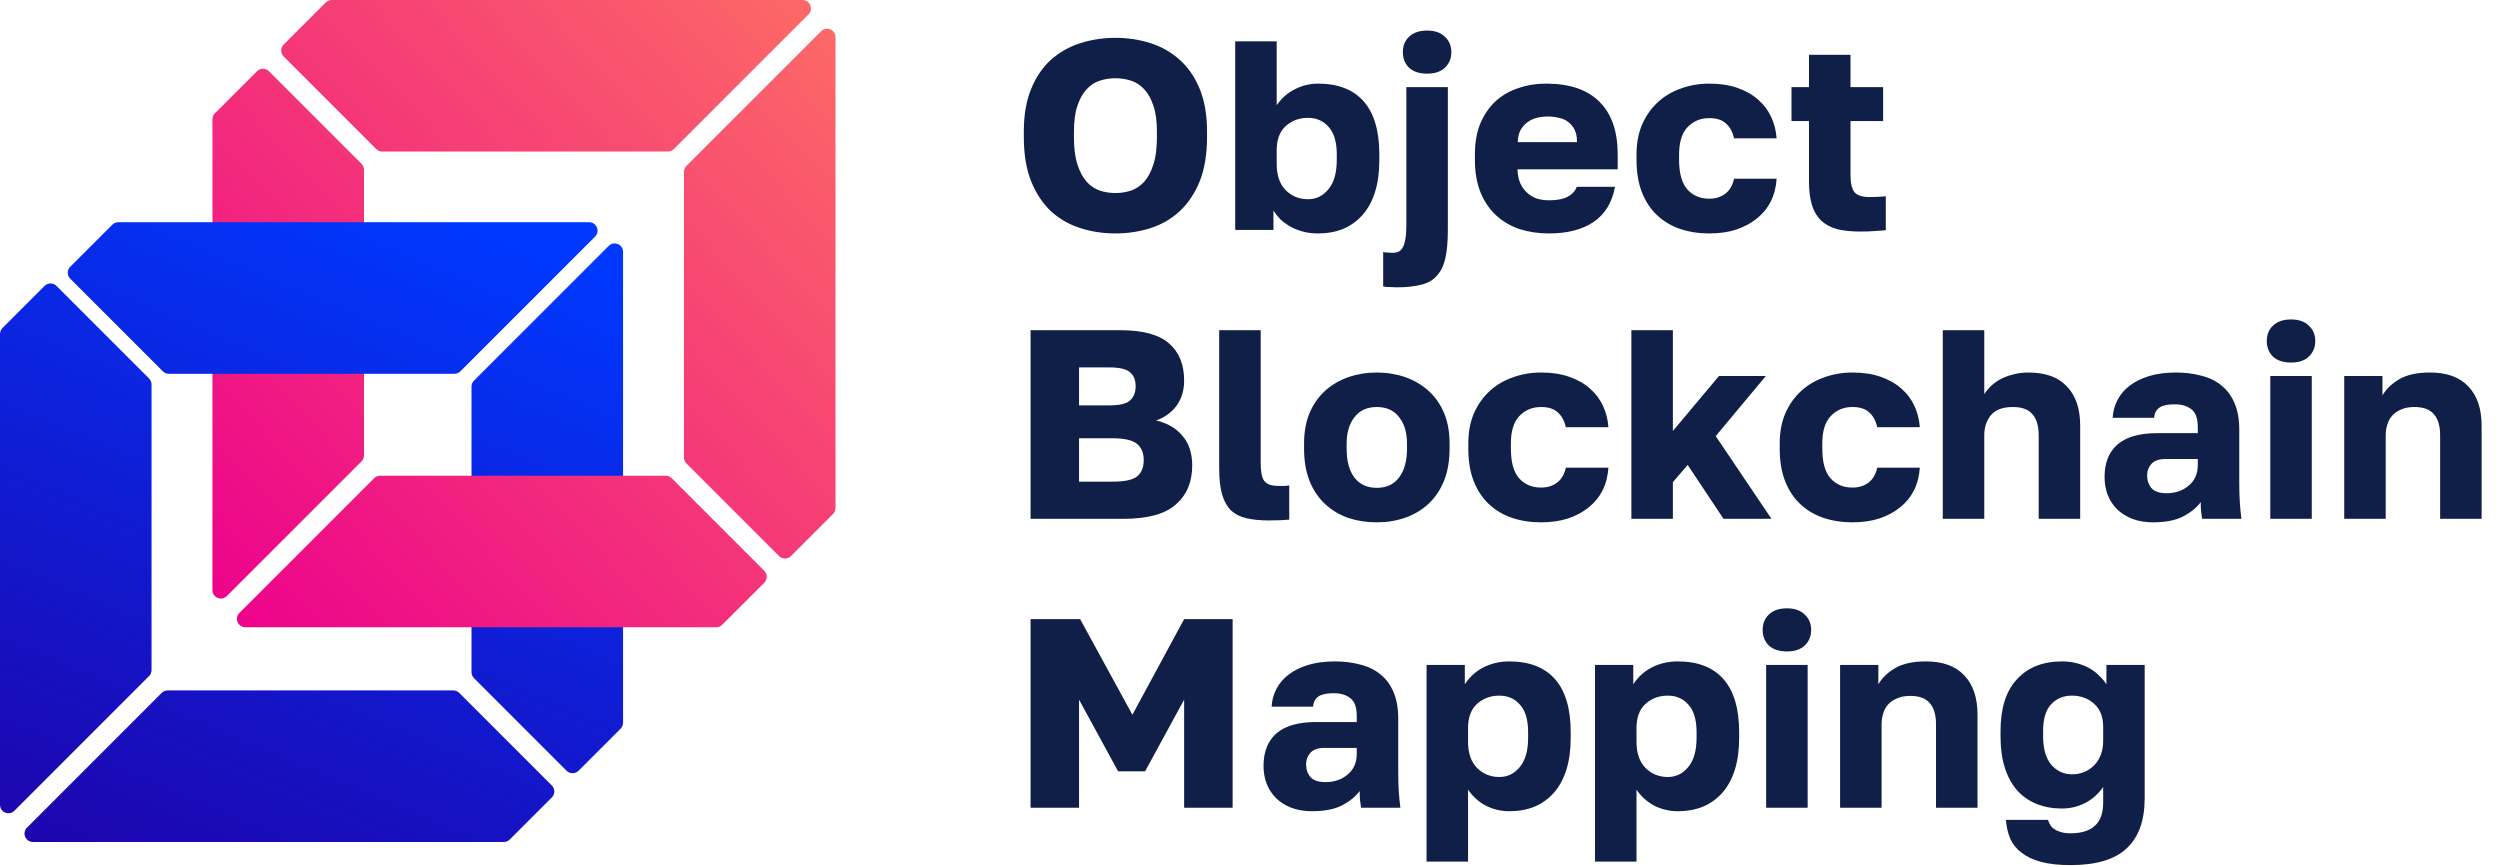
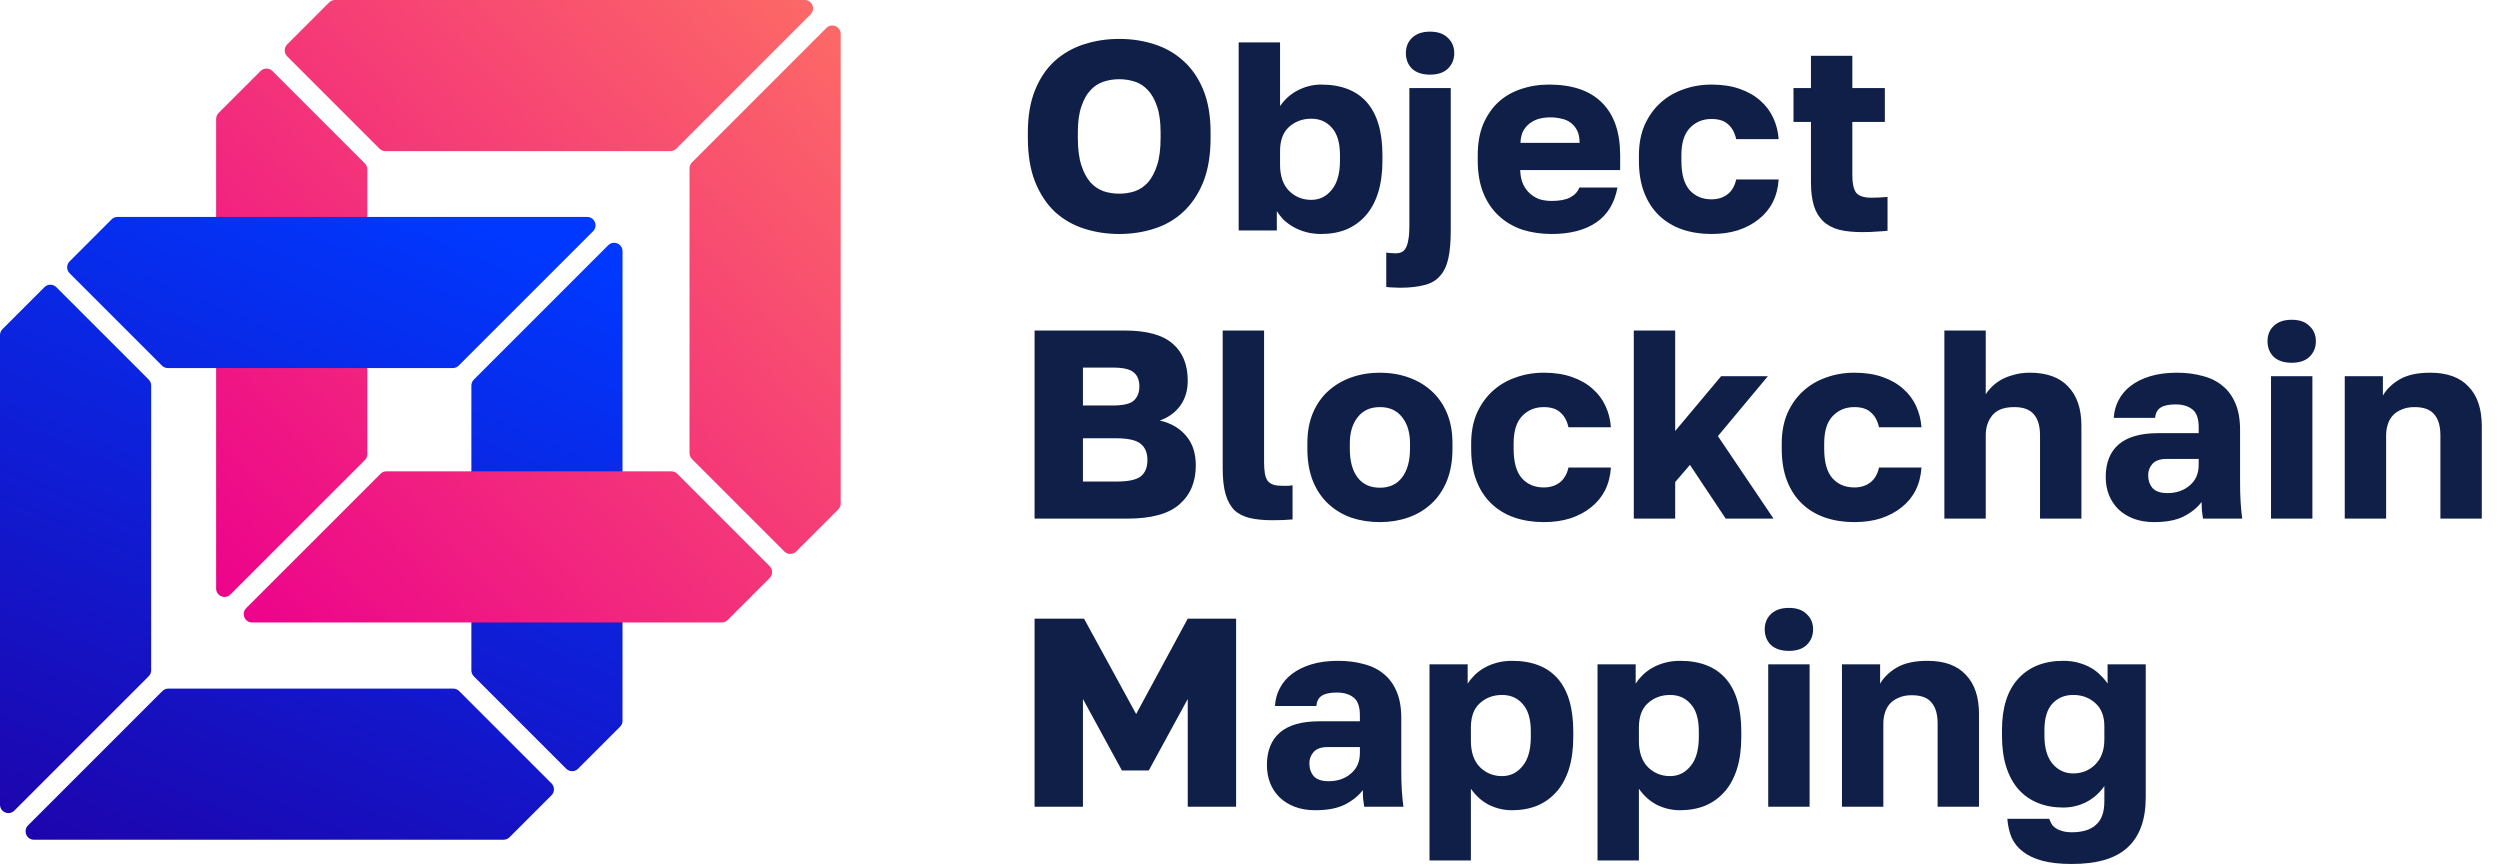
- <svg xmlns="http://www.w3.org/2000/svg" width="1125" height="390" viewBox="0 0 1125 390" fill="none">
-   <path d="M501.943 105.048C496.366 105.048 491.071 104.24 486.06 102.623C481.048 101.007 476.643 98.461 472.844 94.985C469.126 91.429 466.176 86.942 463.993 81.527C461.811 76.031 460.72 69.403 460.72 61.643V59.218C460.72 51.782 461.811 45.396 463.993 40.061C466.176 34.727 469.126 30.362 472.844 26.967C476.643 23.572 481.048 21.066 486.06 19.45C491.071 17.833 496.366 17.025 501.943 17.025C507.52 17.025 512.814 17.833 517.826 19.45C522.837 21.066 527.202 23.572 530.92 26.967C534.719 30.362 537.71 34.727 539.892 40.061C542.075 45.396 543.166 51.782 543.166 59.218V61.643C543.166 69.403 542.075 76.031 539.892 81.527C537.71 86.942 534.719 91.429 530.92 94.985C527.202 98.461 522.837 101.007 517.826 102.623C512.814 104.24 507.52 105.048 501.943 105.048ZM501.943 86.862C504.368 86.862 506.712 86.498 508.975 85.77C511.238 84.962 513.219 83.629 514.916 81.769C516.613 79.829 517.987 77.243 519.038 74.01C520.089 70.777 520.614 66.654 520.614 61.643V59.218C520.614 54.53 520.089 50.65 519.038 47.578C517.987 44.426 516.613 41.961 514.916 40.183C513.219 38.324 511.238 37.03 508.975 36.303C506.712 35.575 504.368 35.212 501.943 35.212C499.518 35.212 497.174 35.575 494.911 36.303C492.647 37.03 490.667 38.324 488.97 40.183C487.272 41.961 485.898 44.426 484.847 47.578C483.797 50.65 483.271 54.53 483.271 59.218V61.643C483.271 66.654 483.797 70.777 484.847 74.01C485.898 77.243 487.272 79.829 488.97 81.769C490.667 83.629 492.647 84.962 494.911 85.77C497.174 86.498 499.518 86.862 501.943 86.862ZM593.062 105.048C590.637 105.048 588.374 104.765 586.272 104.2C584.17 103.634 582.271 102.866 580.574 101.896C578.876 100.926 577.381 99.835 576.088 98.622C574.875 97.329 573.865 96.036 573.056 94.743V103.472H555.84V18.601H574.511V47.336C576.694 44.184 579.402 41.799 582.635 40.183C585.949 38.485 589.424 37.636 593.062 37.636C602.115 37.636 608.985 40.304 613.673 45.639C618.361 50.973 620.705 58.935 620.705 69.524V71.949C620.705 77.445 620.059 82.254 618.766 86.377C617.472 90.499 615.613 93.934 613.188 96.683C610.763 99.431 607.854 101.532 604.459 102.987C601.064 104.361 597.265 105.048 593.062 105.048ZM588.576 89.65C592.294 89.65 595.365 88.155 597.79 85.164C600.296 82.174 601.549 77.768 601.549 71.949V69.524C601.549 63.947 600.336 59.824 597.912 57.157C595.567 54.409 592.456 53.035 588.576 53.035C584.615 53.035 581.261 54.287 578.512 56.793C575.845 59.218 574.511 62.855 574.511 67.705V73.767C574.511 78.86 575.845 82.78 578.512 85.528C581.261 88.276 584.615 89.65 588.576 89.65ZM628.494 129.297C627.604 129.297 626.594 129.257 625.462 129.176C624.331 129.176 623.32 129.095 622.431 128.933V113.414C623.078 113.576 623.805 113.657 624.614 113.657C625.341 113.738 626.028 113.778 626.675 113.778C627.645 113.778 628.494 113.616 629.221 113.293C630.029 112.97 630.676 112.363 631.161 111.474C631.727 110.585 632.131 109.332 632.373 107.716C632.697 106.18 632.858 104.159 632.858 101.654V39.213H651.53V103.472C651.53 108.564 651.166 112.768 650.439 116.082C649.711 119.396 648.458 122.023 646.68 123.962C644.983 125.983 642.639 127.357 639.648 128.085C636.657 128.893 632.939 129.297 628.494 129.297ZM642.194 33.15C638.718 33.15 636.011 32.261 634.071 30.483C632.212 28.624 631.282 26.28 631.282 23.451C631.282 20.622 632.212 18.318 634.071 16.54C636.011 14.681 638.718 13.751 642.194 13.751C645.67 13.751 648.337 14.681 650.196 16.54C652.136 18.318 653.106 20.622 653.106 23.451C653.106 26.28 652.136 28.624 650.196 30.483C648.337 32.261 645.67 33.15 642.194 33.15ZM697.047 105.048C692.359 105.048 687.953 104.402 683.831 103.108C679.79 101.734 676.274 99.673 673.283 96.925C670.292 94.177 667.948 90.742 666.251 86.619C664.553 82.416 663.705 77.526 663.705 71.949V69.524C663.705 64.189 664.513 59.541 666.129 55.581C667.827 51.62 670.09 48.306 672.919 45.639C675.829 42.971 679.224 40.991 683.104 39.698C687.064 38.324 691.308 37.636 695.834 37.636C706.423 37.636 714.425 40.385 719.841 45.881C725.256 51.297 727.964 59.178 727.964 69.524V76.192H682.861C682.942 78.698 683.387 80.84 684.195 82.618C685.003 84.316 686.054 85.73 687.347 86.862C688.641 87.993 690.095 88.842 691.712 89.408C693.409 89.893 695.188 90.135 697.047 90.135C700.603 90.135 703.392 89.61 705.413 88.559C707.514 87.427 708.888 85.932 709.535 84.073H726.752C725.458 91.105 722.266 96.359 717.173 99.835C712.081 103.311 705.372 105.048 697.047 105.048ZM696.441 52.428C694.743 52.428 693.086 52.63 691.47 53.035C689.934 53.439 688.519 54.126 687.226 55.096C686.014 55.985 685.003 57.157 684.195 58.612C683.467 60.067 683.063 61.845 682.982 63.947H709.656C709.656 61.683 709.292 59.824 708.565 58.369C707.838 56.914 706.868 55.742 705.655 54.853C704.524 53.964 703.149 53.358 701.533 53.035C699.916 52.63 698.219 52.428 696.441 52.428ZM769.168 105.048C764.399 105.048 759.994 104.361 755.953 102.987C751.992 101.613 748.557 99.552 745.647 96.804C742.737 94.055 740.474 90.62 738.857 86.498C737.241 82.376 736.432 77.526 736.432 71.949V69.524C736.432 64.431 737.281 59.905 738.978 55.944C740.757 51.984 743.101 48.67 746.011 46.002C749.001 43.254 752.477 41.193 756.438 39.819C760.398 38.364 764.642 37.636 769.168 37.636C774.018 37.636 778.262 38.283 781.899 39.576C785.617 40.87 788.729 42.648 791.235 44.911C793.74 47.093 795.68 49.68 797.054 52.671C798.429 55.661 799.237 58.854 799.479 62.249H780.323C779.676 59.339 778.464 57.116 776.685 55.581C774.988 53.964 772.482 53.156 769.168 53.156C765.208 53.156 761.934 54.53 759.347 57.278C756.842 59.945 755.589 64.027 755.589 69.524V71.949C755.589 77.93 756.801 82.335 759.226 85.164C761.732 87.993 765.046 89.408 769.168 89.408C771.997 89.408 774.382 88.68 776.322 87.225C778.342 85.69 779.676 83.426 780.323 80.436H799.479C799.237 84.235 798.348 87.67 796.812 90.742C795.276 93.732 793.175 96.278 790.507 98.38C787.921 100.481 784.809 102.138 781.171 103.351C777.615 104.483 773.614 105.048 769.168 105.048ZM837.089 104.2C833.047 104.2 829.572 103.836 826.662 103.108C823.752 102.3 821.367 101.007 819.508 99.229C817.649 97.45 816.275 95.147 815.386 92.318C814.497 89.408 814.052 85.851 814.052 81.648V54.489H806.172V39.213H814.052V24.663H832.724V39.213H847.395V54.489H832.724V78.617C832.724 82.254 833.29 84.841 834.421 86.377C835.634 87.912 837.938 88.68 841.332 88.68C843.757 88.68 846.182 88.559 848.607 88.317V103.593C847.071 103.755 845.455 103.876 843.757 103.957C842.06 104.119 839.837 104.2 837.089 104.2ZM463.751 148.601H504.368C514.31 148.601 521.544 150.581 526.07 154.542C530.597 158.422 532.86 163.999 532.86 171.274C532.86 175.639 531.728 179.397 529.465 182.55C527.202 185.621 524.131 187.844 520.251 189.218C525.262 190.35 529.223 192.653 532.133 196.129C535.042 199.524 536.497 203.969 536.497 209.466C536.497 216.902 534.032 222.762 529.102 227.046C524.252 231.33 516.411 233.472 505.58 233.472H463.751V148.601ZM500.73 216.74C505.984 216.74 509.622 215.973 511.642 214.437C513.663 212.82 514.673 210.355 514.673 207.041C514.673 203.727 513.623 201.262 511.521 199.645C509.5 198.028 505.823 197.22 500.488 197.22H485.575V216.74H500.73ZM499.033 182.428C503.721 182.428 506.873 181.701 508.49 180.246C510.187 178.71 511.036 176.568 511.036 173.82C511.036 170.991 510.187 168.889 508.49 167.515C506.873 166.06 503.761 165.333 499.154 165.333H485.575V182.428H499.033ZM571.062 234.2C567.182 234.2 563.827 233.876 560.998 233.23C558.169 232.583 555.825 231.411 553.966 229.714C552.188 227.935 550.854 225.551 549.965 222.56C549.076 219.489 548.631 215.568 548.631 210.799V148.601H567.303V208.011C567.303 210.032 567.424 211.729 567.667 213.103C567.909 214.477 568.313 215.568 568.879 216.377C569.526 217.185 570.415 217.791 571.547 218.195C572.678 218.519 574.093 218.68 575.79 218.68C576.76 218.68 577.568 218.68 578.215 218.68C578.862 218.6 579.508 218.519 580.155 218.438V233.836C577.73 234.078 574.699 234.2 571.062 234.2ZM619.569 235.048C615.042 235.048 610.799 234.402 606.838 233.108C602.877 231.734 599.402 229.673 596.411 226.925C593.42 224.177 591.076 220.742 589.379 216.619C587.682 212.416 586.833 207.526 586.833 201.949V199.524C586.833 194.27 587.682 189.663 589.379 185.702C591.076 181.741 593.42 178.427 596.411 175.76C599.402 173.092 602.877 171.072 606.838 169.698C610.799 168.324 615.042 167.636 619.569 167.636C624.095 167.636 628.339 168.324 632.299 169.698C636.26 171.072 639.736 173.092 642.726 175.76C645.717 178.427 648.061 181.741 649.759 185.702C651.456 189.663 652.305 194.27 652.305 199.524V201.949C652.305 207.445 651.456 212.295 649.759 216.498C648.061 220.62 645.717 224.056 642.726 226.804C639.736 229.552 636.26 231.613 632.299 232.987C628.339 234.361 624.095 235.048 619.569 235.048ZM619.569 219.529C623.934 219.529 627.288 217.953 629.632 214.801C631.976 211.648 633.148 207.364 633.148 201.949V199.524C633.148 194.674 631.976 190.754 629.632 187.763C627.288 184.691 623.934 183.156 619.569 183.156C615.204 183.156 611.85 184.691 609.506 187.763C607.161 190.754 605.989 194.674 605.989 199.524V201.949C605.989 207.526 607.161 211.85 609.506 214.922C611.85 217.993 615.204 219.529 619.569 219.529ZM693.481 235.048C688.712 235.048 684.306 234.361 680.265 232.987C676.304 231.613 672.869 229.552 669.959 226.804C667.049 224.056 664.786 220.62 663.169 216.498C661.553 212.376 660.745 207.526 660.745 201.949V199.524C660.745 194.431 661.593 189.905 663.291 185.944C665.069 181.984 667.413 178.67 670.323 176.002C673.314 173.254 676.789 171.193 680.75 169.819C684.711 168.364 688.954 167.636 693.481 167.636C698.33 167.636 702.574 168.283 706.211 169.576C709.929 170.87 713.041 172.648 715.547 174.911C718.053 177.094 719.993 179.68 721.367 182.671C722.741 185.661 723.549 188.854 723.792 192.249H704.635C703.988 189.339 702.776 187.116 700.998 185.581C699.3 183.964 696.795 183.156 693.481 183.156C689.52 183.156 686.246 184.53 683.66 187.278C681.154 189.945 679.901 194.027 679.901 199.524V201.949C679.901 207.93 681.114 212.335 683.538 215.164C686.044 217.993 689.358 219.408 693.481 219.408C696.31 219.408 698.694 218.68 700.634 217.225C702.655 215.69 703.988 213.426 704.635 210.436H723.792C723.549 214.235 722.66 217.67 721.124 220.742C719.588 223.732 717.487 226.278 714.82 228.38C712.233 230.481 709.121 232.138 705.484 233.351C701.927 234.483 697.926 235.048 693.481 235.048ZM734.121 148.601H752.793V193.946L773.525 169.213H794.622L772.071 196.25L797.168 233.472H775.587L759.461 209.223L752.793 216.983V233.472H734.121V148.601ZM833.608 235.048C828.839 235.048 824.434 234.361 820.392 232.987C816.431 231.613 812.996 229.552 810.086 226.804C807.177 224.056 804.913 220.62 803.297 216.498C801.68 212.376 800.872 207.526 800.872 201.949V199.524C800.872 194.431 801.721 189.905 803.418 185.944C805.196 181.984 807.54 178.67 810.45 176.002C813.441 173.254 816.916 171.193 820.877 169.819C824.838 168.364 829.081 167.636 833.608 167.636C838.458 167.636 842.701 168.283 846.338 169.576C850.057 170.87 853.169 172.648 855.674 174.911C858.18 177.094 860.12 179.68 861.494 182.671C862.868 185.661 863.676 188.854 863.919 192.249H844.762C844.116 189.339 842.903 187.116 841.125 185.581C839.428 183.964 836.922 183.156 833.608 183.156C829.647 183.156 826.374 184.53 823.787 187.278C821.281 189.945 820.028 194.027 820.028 199.524V201.949C820.028 207.93 821.241 212.335 823.666 215.164C826.171 217.993 829.485 219.408 833.608 219.408C836.437 219.408 838.821 218.68 840.761 217.225C842.782 215.69 844.116 213.426 844.762 210.436H863.919C863.676 214.235 862.787 217.67 861.252 220.742C859.716 223.732 857.614 226.278 854.947 228.38C852.36 230.481 849.248 232.138 845.611 233.351C842.054 234.483 838.053 235.048 833.608 235.048ZM874.248 148.601H892.92V177.336C893.567 176.285 894.456 175.194 895.587 174.062C896.719 172.931 898.093 171.88 899.71 170.91C901.407 169.94 903.347 169.172 905.529 168.606C907.712 167.96 910.137 167.636 912.804 167.636C920.483 167.636 926.262 169.738 930.142 173.941C934.103 178.063 936.083 183.924 936.083 191.522V233.472H917.411V195.886C917.411 191.683 916.482 188.531 914.623 186.429C912.844 184.247 909.894 183.156 905.772 183.156C901.245 183.156 897.972 184.368 895.951 186.793C893.93 189.218 892.92 192.249 892.92 195.886V233.472H874.248V148.601ZM968.876 235.048C965.4 235.048 962.288 234.523 959.54 233.472C956.873 232.421 954.609 231.007 952.75 229.229C950.891 227.37 949.477 225.228 948.507 222.803C947.537 220.297 947.052 217.589 947.052 214.679C947.052 208.294 948.992 203.404 952.872 200.009C956.832 196.614 962.773 194.916 970.694 194.916H989.002V192.249C989.002 188.369 988.073 185.702 986.214 184.247C984.355 182.711 981.809 181.943 978.575 181.943C975.504 181.943 973.241 182.428 971.786 183.398C970.331 184.368 969.522 185.904 969.361 188.006H950.689C950.851 185.096 951.578 182.428 952.872 180.003C954.165 177.498 955.983 175.356 958.328 173.577C960.752 171.718 963.703 170.263 967.178 169.213C970.654 168.162 974.655 167.636 979.182 167.636C983.385 167.636 987.224 168.121 990.7 169.091C994.256 169.981 997.287 171.476 999.793 173.577C1002.3 175.598 1004.24 178.266 1005.61 181.58C1006.99 184.813 1007.67 188.773 1007.67 193.462V217.104C1007.67 220.499 1007.75 223.49 1007.92 226.076C1008.08 228.582 1008.32 231.047 1008.64 233.472H990.942C990.781 232.098 990.619 230.886 990.457 229.835C990.376 228.784 990.336 227.491 990.336 225.955C988.396 228.542 985.688 230.724 982.213 232.502C978.818 234.2 974.372 235.048 968.876 235.048ZM974.938 221.954C978.899 221.954 982.213 220.822 984.88 218.559C987.628 216.296 989.002 213.184 989.002 209.223V206.556H974.332C971.584 206.556 969.522 207.283 968.148 208.738C966.855 210.193 966.208 211.891 966.208 213.831C966.208 216.175 966.855 218.115 968.148 219.65C969.522 221.186 971.786 221.954 974.938 221.954ZM1021.63 169.213H1040.3V233.472H1021.63V169.213ZM1030.96 163.15C1027.49 163.15 1024.78 162.261 1022.84 160.483C1020.98 158.624 1020.05 156.28 1020.05 153.451C1020.05 150.622 1020.98 148.318 1022.84 146.54C1024.78 144.681 1027.49 143.751 1030.96 143.751C1034.44 143.751 1037.11 144.681 1038.96 146.54C1040.9 148.318 1041.87 150.622 1041.87 153.451C1041.87 156.28 1040.9 158.624 1038.96 160.483C1037.11 162.261 1034.44 163.15 1030.96 163.15ZM1054.9 169.213H1072.11V177.942C1073.73 175.113 1076.24 172.688 1079.63 170.668C1083.11 168.647 1087.71 167.636 1093.45 167.636C1101.13 167.636 1106.91 169.738 1110.79 173.941C1114.75 178.063 1116.73 183.964 1116.73 191.643V233.472H1098.06V195.886C1098.06 191.683 1097.13 188.531 1095.27 186.429C1093.49 184.247 1090.54 183.156 1086.42 183.156C1084.16 183.156 1082.22 183.519 1080.6 184.247C1078.99 184.894 1077.65 185.783 1076.6 186.914C1075.55 188.046 1074.78 189.42 1074.3 191.037C1073.81 192.572 1073.57 194.189 1073.57 195.886V233.472H1054.9V169.213ZM463.751 278.601H486.06L509.581 321.643L532.86 278.601H554.684V363.472H532.86V314.853L515.28 347.104H503.155L485.575 314.853V363.472H463.751V278.601ZM590.409 365.048C586.933 365.048 583.821 364.523 581.073 363.472C578.405 362.421 576.142 361.007 574.283 359.229C572.424 357.37 571.009 355.228 570.039 352.803C569.07 350.297 568.585 347.589 568.585 344.679C568.585 338.294 570.524 333.404 574.404 330.009C578.365 326.614 584.306 324.916 592.227 324.916H610.535V322.249C610.535 318.369 609.606 315.702 607.747 314.247C605.887 312.711 603.341 311.943 600.108 311.943C597.037 311.943 594.773 312.428 593.318 313.398C591.863 314.368 591.055 315.904 590.894 318.006H572.222C572.384 315.096 573.111 312.428 574.404 310.003C575.698 307.498 577.516 305.356 579.86 303.577C582.285 301.718 585.235 300.263 588.711 299.213C592.187 298.162 596.188 297.636 600.714 297.636C604.917 297.636 608.757 298.121 612.233 299.091C615.789 299.981 618.82 301.476 621.326 303.577C623.832 305.598 625.772 308.266 627.146 311.58C628.52 314.813 629.207 318.773 629.207 323.462V347.104C629.207 350.499 629.288 353.49 629.449 356.076C629.611 358.582 629.853 361.047 630.177 363.472H612.475C612.313 362.098 612.152 360.886 611.99 359.835C611.909 358.784 611.869 357.491 611.869 355.955C609.929 358.542 607.221 360.724 603.745 362.502C600.351 364.2 595.905 365.048 590.409 365.048ZM596.471 351.954C600.431 351.954 603.745 350.822 606.413 348.559C609.161 346.296 610.535 343.184 610.535 339.223V336.556H595.865C593.116 336.556 591.055 337.283 589.681 338.738C588.388 340.193 587.741 341.891 587.741 343.831C587.741 346.175 588.388 348.115 589.681 349.65C591.055 351.186 593.318 351.954 596.471 351.954ZM641.947 299.213H659.164V307.942C659.972 306.649 660.982 305.396 662.195 304.184C663.488 302.89 664.983 301.759 666.681 300.789C668.378 299.819 670.278 299.051 672.379 298.485C674.481 297.919 676.744 297.636 679.169 297.636C688.222 297.636 695.092 300.304 699.78 305.639C704.469 310.973 706.813 318.935 706.813 329.524V331.949C706.813 337.445 706.166 342.254 704.873 346.377C703.579 350.499 701.72 353.934 699.296 356.682C696.871 359.431 693.961 361.532 690.566 362.987C687.171 364.361 683.372 365.048 679.169 365.048C675.532 365.048 672.056 364.24 668.742 362.623C665.509 360.926 662.801 358.501 660.619 355.349V387.721H641.947V299.213ZM674.683 349.65C678.401 349.65 681.473 348.155 683.897 345.164C686.403 342.174 687.656 337.768 687.656 331.949V329.524C687.656 323.946 686.444 319.824 684.019 317.157C681.675 314.409 678.563 313.034 674.683 313.034C670.722 313.034 667.368 314.287 664.62 316.793C661.952 319.218 660.619 322.855 660.619 327.705V333.767C660.619 338.86 661.952 342.78 664.62 345.528C667.368 348.276 670.722 349.65 674.683 349.65ZM717.753 299.213H734.97V307.942C735.778 306.649 736.788 305.396 738.001 304.184C739.294 302.89 740.79 301.759 742.487 300.789C744.184 299.819 746.084 299.051 748.185 298.485C750.287 297.919 752.55 297.636 754.975 297.636C764.028 297.636 770.899 300.304 775.587 305.639C780.275 310.973 782.619 318.935 782.619 329.524V331.949C782.619 337.445 781.972 342.254 780.679 346.377C779.386 350.499 777.527 353.934 775.102 356.682C772.677 359.431 769.767 361.532 766.372 362.987C762.977 364.361 759.178 365.048 754.975 365.048C751.338 365.048 747.862 364.24 744.548 362.623C741.315 360.926 738.607 358.501 736.425 355.349V387.721H717.753V299.213ZM750.489 349.65C754.207 349.65 757.279 348.155 759.704 345.164C762.209 342.174 763.462 337.768 763.462 331.949V329.524C763.462 323.946 762.25 319.824 759.825 317.157C757.481 314.409 754.369 313.034 750.489 313.034C746.528 313.034 743.174 314.287 740.426 316.793C737.758 319.218 736.425 322.855 736.425 327.705V333.767C736.425 338.86 737.758 342.78 740.426 345.528C743.174 348.276 746.528 349.65 750.489 349.65ZM794.772 299.213H813.443V363.472H794.772V299.213ZM804.108 293.15C800.632 293.15 797.924 292.261 795.984 290.483C794.125 288.624 793.196 286.28 793.196 283.451C793.196 280.622 794.125 278.318 795.984 276.54C797.924 274.681 800.632 273.751 804.108 273.751C807.583 273.751 810.251 274.681 812.11 276.54C814.05 278.318 815.02 280.622 815.02 283.451C815.02 286.28 814.05 288.624 812.11 290.483C810.251 292.261 807.583 293.15 804.108 293.15ZM828.043 299.213H845.26V307.942C846.876 305.113 849.382 302.688 852.777 300.668C856.252 298.647 860.86 297.636 866.599 297.636C874.277 297.636 880.057 299.738 883.937 303.941C887.897 308.063 889.878 313.964 889.878 321.643V363.472H871.206V325.886C871.206 321.683 870.276 318.531 868.417 316.429C866.639 314.247 863.689 313.156 859.566 313.156C857.303 313.156 855.363 313.519 853.747 314.247C852.13 314.894 850.796 315.783 849.746 316.914C848.695 318.046 847.927 319.42 847.442 321.037C846.957 322.572 846.715 324.189 846.715 325.886V363.472H828.043V299.213ZM931.764 389.297C926.51 389.297 922.064 388.812 918.427 387.842C914.87 386.872 911.96 385.498 909.697 383.72C907.434 382.023 905.737 379.921 904.605 377.415C903.554 374.91 902.907 372.081 902.665 368.928H921.579C921.822 369.656 922.145 370.383 922.549 371.111C922.953 371.838 923.559 372.485 924.368 373.05C925.176 373.616 926.146 374.061 927.278 374.384C928.49 374.788 929.985 374.99 931.764 374.99C936.613 374.99 940.251 373.859 942.676 371.596C945.181 369.413 946.434 365.897 946.434 361.047V354.136C944.252 357.289 941.504 359.714 938.19 361.411C934.956 363.028 931.521 363.836 927.884 363.836C923.681 363.836 919.882 363.149 916.487 361.775C913.092 360.401 910.182 358.38 907.757 355.713C905.332 352.964 903.473 349.569 902.18 345.528C900.887 341.487 900.24 336.758 900.24 331.342V328.918C900.24 318.733 902.705 310.973 907.636 305.639C912.567 300.304 919.316 297.636 927.884 297.636C930.39 297.636 932.653 297.919 934.674 298.485C936.775 299.051 938.675 299.819 940.372 300.789C942.069 301.759 943.524 302.89 944.737 304.184C946.03 305.396 947.081 306.649 947.889 307.942V299.213H965.106V359.229C965.106 369.251 962.398 376.769 956.983 381.78C951.648 386.792 943.241 389.297 931.764 389.297ZM932.37 348.438C936.331 348.438 939.645 347.104 942.312 344.437C945.06 341.689 946.434 337.93 946.434 333.161V327.099C946.434 322.572 945.06 319.097 942.312 316.672C939.645 314.247 936.331 313.034 932.37 313.034C928.49 313.034 925.338 314.368 922.913 317.036C920.569 319.622 919.397 323.583 919.397 328.918V331.342C919.397 336.92 920.609 341.163 923.034 344.073C925.54 346.983 928.652 348.438 932.37 348.438Z" fill="#0F1F48" />
-   <path d="M67.09 304.22L6.468 364.842C4.081 367.229 -2.10762e-07 365.538 0 362.163L1.32294e-05 150.282C1.32921e-05 149.277 0.399 148.313 1.11 147.603L20.054 128.658C21.534 127.179 23.933 127.179 25.413 128.658L67.09 170.336C67.801 171.047 68.2 172.011 68.2 173.015L68.2 301.54C68.2 302.545 67.801 303.509 67.09 304.22Z" fill="url(#paint0_linear)" />
-   <path d="M72.774 311.797L12.152 372.42C9.765 374.806 11.455 378.888 14.831 378.888H226.711C227.716 378.888 228.68 378.488 229.39 377.778L248.335 358.833C249.815 357.354 249.815 354.955 248.335 353.475L206.657 311.797C205.947 311.087 204.983 310.688 203.978 310.688H75.453C74.448 310.688 73.484 311.087 72.774 311.797Z" fill="url(#paint1_linear)" />
-   <path d="M213.289 171.284L273.911 110.662C276.298 108.275 280.38 109.966 280.38 113.341V325.222C280.38 326.227 279.98 327.191 279.27 327.901L260.325 346.846C258.846 348.325 256.447 348.325 254.967 346.846L213.289 305.168C212.579 304.457 212.18 303.494 212.18 302.489L212.18 173.964C212.18 172.959 212.579 171.995 213.289 171.284Z" fill="url(#paint2_linear)" />
-   <path d="M303.205 67.09L363.828 6.468C366.215 4.081 364.524 -7.37743e-08 361.148 0L149.268 4.6308e-06C148.263 4.65276e-06 147.299 0.399 146.589 1.11L127.644 20.054C126.165 21.534 126.165 23.933 127.644 25.413L169.322 67.09C170.033 67.801 170.996 68.2 172.001 68.2L300.526 68.2C301.531 68.2 302.495 67.801 303.205 67.09Z" fill="url(#paint3_linear)" />
-   <path d="M308.89 74.668L369.512 14.046C371.899 11.659 375.98 13.35 375.98 16.725V228.606C375.98 229.611 375.581 230.574 374.87 231.285L355.926 250.229C354.446 251.709 352.047 251.709 350.568 250.229L308.89 208.551C308.179 207.841 307.78 206.877 307.78 205.872L307.78 77.347C307.78 76.342 308.179 75.379 308.89 74.668Z" fill="url(#paint4_linear)" />
-   <path d="M162.69 207.603L102.068 268.225C99.681 270.612 95.6 268.921 95.6 265.546L95.6 53.665C95.6 52.66 95.999 51.697 96.709 50.986L115.654 32.042C117.133 30.562 119.532 30.562 121.012 32.042L162.69 73.72C163.4 74.43 163.8 75.394 163.8 76.399L163.8 204.924C163.8 205.929 163.4 206.892 162.69 207.603Z" fill="url(#paint5_linear)" />
-   <path d="M168.374 215.181L107.752 275.803C105.365 278.19 107.056 282.271 110.431 282.271H322.312C323.317 282.271 324.28 281.872 324.991 281.161L343.935 262.217C345.415 260.737 345.415 258.338 343.935 256.859L302.258 215.181C301.547 214.47 300.583 214.071 299.578 214.071H171.053C170.048 214.071 169.085 214.47 168.374 215.181Z" fill="url(#paint6_linear)" />
-   <path d="M207.165 167.09L267.787 106.468C270.174 104.081 268.484 100 265.108 100L53.227 100C52.223 100 51.259 100.399 50.548 101.11L31.604 120.054C30.124 121.534 30.124 123.933 31.604 125.412L73.282 167.09C73.992 167.801 74.956 168.2 75.961 168.2L204.486 168.2C205.491 168.2 206.454 167.801 207.165 167.09Z" fill="url(#paint7_linear)" />
+ <svg xmlns="http://www.w3.org/2000/svg" width="1128" height="390" viewBox="0 0 1128 390" fill="none">
+   <path d="M67.09 305.129L6.468 365.751C4.081 368.138 -2.10762e-07 366.447 0 363.072L1.32322e-05 151.191C1.3295e-05 150.186 0.399 149.223 1.11 148.512L20.054 129.568C21.534 128.088 23.933 128.088 25.413 129.568L67.09 171.245C67.801 171.956 68.2 172.92 68.2 173.924L68.2 302.45C68.2 303.454 67.801 304.418 67.09 305.129Z" fill="url(#paint0_linear)" />
+   <path d="M73.278 311.798L12.655 372.42C10.269 374.807 11.959 378.888 15.335 378.888H227.215C228.22 378.888 229.184 378.489 229.894 377.778L248.839 358.834C250.318 357.354 250.318 354.955 248.839 353.475L207.161 311.798C206.45 311.087 205.487 310.688 204.482 310.688H75.957C74.952 310.688 73.988 311.087 73.278 311.798Z" fill="url(#paint1_linear)" />
+   <path d="M213.793 171.285L274.415 110.663C276.802 108.276 280.883 109.966 280.883 113.342V325.222C280.883 326.227 280.484 327.191 279.774 327.901L260.829 346.846C259.35 348.325 256.951 348.325 255.471 346.846L213.793 305.168C213.083 304.457 212.683 303.494 212.683 302.489L212.683 173.964C212.683 172.959 213.083 171.995 213.793 171.285Z" fill="url(#paint2_linear)" />
+   <path d="M305.123 67.09L365.746 6.468C368.132 4.081 366.442 -7.37747e-08 363.066 0L151.186 4.6308e-06C150.181 4.65276e-06 149.217 0.399 148.507 1.11L129.562 20.054C128.083 21.534 128.083 23.933 129.562 25.413L171.24 67.09C171.951 67.801 172.914 68.2 173.919 68.2L302.444 68.2C303.449 68.2 304.413 67.801 305.123 67.09Z" fill="url(#paint3_linear)" />
+   <path d="M312.222 73.254L372.844 12.632C375.231 10.245 379.312 11.935 379.312 15.311V227.191C379.312 228.196 378.913 229.16 378.202 229.871L359.258 248.815C357.778 250.295 355.379 250.295 353.9 248.815L312.222 207.137C311.511 206.427 311.112 205.463 311.112 204.458L311.112 75.933C311.112 74.928 311.511 73.965 312.222 73.254Z" fill="url(#paint4_linear)" />
+   <path d="M164.608 207.603L103.986 268.225C101.599 270.612 97.518 268.921 97.518 265.546L97.518 53.665C97.518 52.66 97.917 51.697 98.627 50.986L117.572 32.042C119.051 30.562 121.45 30.562 122.93 32.042L164.608 73.72C165.318 74.43 165.718 75.394 165.718 76.399L165.718 204.924C165.718 205.929 165.318 206.892 164.608 207.603Z" fill="url(#paint5_linear)" />
+   <path d="M171.706 213.767L111.084 274.389C108.697 276.776 110.388 280.857 113.763 280.857H325.644C326.649 280.857 327.613 280.458 328.323 279.747L347.268 260.803C348.747 259.323 348.747 256.924 347.268 255.444L305.59 213.767C304.879 213.056 303.915 212.657 302.911 212.657H174.386C173.381 212.657 172.417 213.056 171.706 213.767Z" fill="url(#paint6_linear)" />
+   <path d="M206.962 164.968L267.584 104.346C269.971 101.959 268.28 97.878 264.905 97.878L53.024 97.878C52.02 97.878 51.056 98.277 50.345 98.988L31.401 117.932C29.921 119.412 29.921 121.811 31.401 123.29L73.079 164.968C73.789 165.679 74.753 166.078 75.758 166.078L204.283 166.078C205.288 166.078 206.251 165.679 206.962 164.968Z" fill="url(#paint7_linear)" />
+   <path d="M504.992 105.576C499.414 105.576 494.12 104.768 489.109 103.151C484.097 101.535 479.692 98.989 475.893 95.513C472.175 91.956 469.224 87.47 467.042 82.055C464.86 76.558 463.768 69.93 463.768 62.171V59.746C463.768 52.309 464.86 45.924 467.042 40.589C469.224 35.254 472.175 30.89 475.893 27.495C479.692 24.1 484.097 21.594 489.109 19.978C494.12 18.361 499.414 17.553 504.992 17.553C510.569 17.553 515.863 18.361 520.875 19.978C525.886 21.594 530.251 24.1 533.969 27.495C537.768 30.89 540.759 35.254 542.941 40.589C545.123 45.924 546.215 52.309 546.215 59.746V62.171C546.215 69.93 545.123 76.558 542.941 82.055C540.759 87.47 537.768 91.956 533.969 95.513C530.251 98.989 525.886 101.535 520.875 103.151C515.863 104.768 510.569 105.576 504.992 105.576ZM504.992 87.389C507.416 87.389 509.761 87.026 512.024 86.298C514.287 85.49 516.267 84.156 517.965 82.297C519.662 80.357 521.036 77.771 522.087 74.538C523.138 71.304 523.663 67.182 523.663 62.171V59.746C523.663 55.058 523.138 51.178 522.087 48.106C521.036 44.954 519.662 42.489 517.965 40.71C516.267 38.851 514.287 37.558 512.024 36.831C509.761 36.103 507.416 35.739 504.992 35.739C502.567 35.739 500.223 36.103 497.959 36.831C495.696 37.558 493.716 38.851 492.018 40.71C490.321 42.489 488.947 44.954 487.896 48.106C486.845 51.178 486.32 55.058 486.32 59.746V62.171C486.32 67.182 486.845 71.304 487.896 74.538C488.947 77.771 490.321 80.357 492.018 82.297C493.716 84.156 495.696 85.49 497.959 86.298C500.223 87.026 502.567 87.389 504.992 87.389ZM596.111 105.576C593.686 105.576 591.422 105.293 589.321 104.727C587.219 104.162 585.32 103.394 583.622 102.424C581.925 101.454 580.43 100.363 579.136 99.15C577.924 97.857 576.914 96.564 576.105 95.27V104H558.889V19.129H577.56V47.864C579.743 44.712 582.45 42.327 585.684 40.71C588.998 39.013 592.473 38.164 596.111 38.164C605.163 38.164 612.034 40.832 616.722 46.166C621.41 51.501 623.754 59.463 623.754 70.052V72.477C623.754 77.973 623.108 82.782 621.814 86.904C620.521 91.027 618.662 94.462 616.237 97.21C613.812 99.959 610.902 102.06 607.508 103.515C604.113 104.889 600.314 105.576 596.111 105.576ZM591.625 90.178C595.343 90.178 598.414 88.683 600.839 85.692C603.345 82.701 604.598 78.296 604.598 72.477V70.052C604.598 64.474 603.385 60.352 600.96 57.685C598.616 54.936 595.504 53.562 591.625 53.562C587.664 53.562 584.309 54.815 581.561 57.321C578.894 59.746 577.56 63.383 577.56 68.233V74.295C577.56 79.387 578.894 83.308 581.561 86.056C584.309 88.804 587.664 90.178 591.625 90.178ZM631.542 129.825C630.653 129.825 629.643 129.785 628.511 129.704C627.38 129.704 626.369 129.623 625.48 129.461V113.942C626.127 114.104 626.854 114.185 627.663 114.185C628.39 114.265 629.077 114.306 629.724 114.306C630.694 114.306 631.542 114.144 632.27 113.821C633.078 113.497 633.725 112.891 634.21 112.002C634.776 111.113 635.18 109.86 635.422 108.244C635.745 106.708 635.907 104.687 635.907 102.181V39.74H654.579V104C654.579 109.092 654.215 113.295 653.488 116.609C652.76 119.923 651.507 122.55 649.729 124.49C648.032 126.511 645.688 127.885 642.697 128.613C639.706 129.421 635.988 129.825 631.542 129.825ZM645.243 33.678C641.767 33.678 639.059 32.789 637.12 31.011C635.261 29.152 634.331 26.808 634.331 23.979C634.331 21.15 635.261 18.846 637.12 17.068C639.059 15.209 641.767 14.279 645.243 14.279C648.719 14.279 651.386 15.209 653.245 17.068C655.185 18.846 656.155 21.15 656.155 23.979C656.155 26.808 655.185 29.152 653.245 31.011C651.386 32.789 648.719 33.678 645.243 33.678ZM700.096 105.576C695.408 105.576 691.002 104.93 686.88 103.636C682.839 102.262 679.322 100.201 676.332 97.453C673.341 94.705 670.997 91.269 669.3 87.147C667.602 82.944 666.753 78.054 666.753 72.477V70.052C666.753 64.717 667.562 60.069 669.178 56.108C670.876 52.148 673.139 48.834 675.968 46.166C678.878 43.499 682.273 41.519 686.153 40.225C690.113 38.851 694.357 38.164 698.883 38.164C709.472 38.164 717.474 40.913 722.89 46.409C728.305 51.825 731.013 59.705 731.013 70.052V76.72H685.91C685.991 79.226 686.435 81.368 687.244 83.146C688.052 84.843 689.103 86.258 690.396 87.389C691.689 88.521 693.144 89.37 694.761 89.936C696.458 90.421 698.237 90.663 700.096 90.663C703.652 90.663 706.441 90.138 708.461 89.087C710.563 87.955 711.937 86.46 712.584 84.601H729.801C728.507 91.633 725.314 96.887 720.222 100.363C715.13 103.838 708.421 105.576 700.096 105.576ZM699.489 52.956C697.792 52.956 696.135 53.158 694.518 53.562C692.983 53.967 691.568 54.654 690.275 55.623C689.062 56.513 688.052 57.685 687.244 59.14C686.516 60.594 686.112 62.373 686.031 64.474H712.705C712.705 62.211 712.341 60.352 711.614 58.897C710.886 57.442 709.916 56.27 708.704 55.381C707.572 54.492 706.198 53.886 704.582 53.562C702.965 53.158 701.268 52.956 699.489 52.956ZM772.217 105.576C767.448 105.576 763.043 104.889 759.001 103.515C755.041 102.141 751.606 100.08 748.696 97.332C745.786 94.583 743.523 91.148 741.906 87.026C740.289 82.903 739.481 78.054 739.481 72.477V70.052C739.481 64.959 740.33 60.433 742.027 56.472C743.805 52.511 746.15 49.197 749.059 46.53C752.05 43.782 755.526 41.721 759.486 40.347C763.447 38.892 767.691 38.164 772.217 38.164C777.067 38.164 781.31 38.811 784.948 40.104C788.666 41.398 791.778 43.176 794.284 45.439C796.789 47.621 798.729 50.208 800.103 53.199C801.477 56.189 802.286 59.382 802.528 62.777H783.372C782.725 59.867 781.513 57.644 779.734 56.108C778.037 54.492 775.531 53.684 772.217 53.684C768.256 53.684 764.983 55.058 762.396 57.806C759.891 60.473 758.638 64.555 758.638 70.052V72.477C758.638 78.458 759.85 82.863 762.275 85.692C764.781 88.521 768.095 89.936 772.217 89.936C775.046 89.936 777.431 89.208 779.371 87.753C781.391 86.218 782.725 83.954 783.372 80.964H802.528C802.286 84.763 801.397 88.198 799.861 91.269C798.325 94.26 796.223 96.806 793.556 98.908C790.97 101.009 787.858 102.666 784.22 103.879C780.664 105.01 776.663 105.576 772.217 105.576ZM840.138 104.727C836.096 104.727 832.621 104.364 829.711 103.636C826.801 102.828 824.416 101.535 822.557 99.756C820.698 97.978 819.324 95.675 818.435 92.846C817.546 89.936 817.101 86.379 817.101 82.176V55.017H809.22V39.74H817.101V25.191H835.773V39.74H850.443V55.017H835.773V79.145C835.773 82.782 836.339 85.369 837.47 86.904C838.683 88.44 840.986 89.208 844.381 89.208C846.806 89.208 849.231 89.087 851.656 88.844V104.121C850.12 104.283 848.504 104.404 846.806 104.485C845.109 104.647 842.886 104.727 840.138 104.727ZM466.8 149.129H507.416C517.359 149.129 524.593 151.109 529.119 155.07C533.646 158.95 535.909 164.527 535.909 171.802C535.909 176.166 534.777 179.925 532.514 183.077C530.251 186.149 527.179 188.372 523.3 189.746C528.311 190.877 532.272 193.181 535.181 196.657C538.091 200.052 539.546 204.497 539.546 209.994C539.546 217.43 537.081 223.29 532.15 227.574C527.301 231.858 519.46 234 508.629 234H466.8V149.129ZM503.779 217.268C509.033 217.268 512.67 216.5 514.691 214.965C516.712 213.348 517.722 210.883 517.722 207.569C517.722 204.255 516.671 201.789 514.57 200.173C512.549 198.556 508.871 197.748 503.537 197.748H488.624V217.268H503.779ZM502.082 182.956C506.77 182.956 509.922 182.229 511.539 180.774C513.236 179.238 514.085 177.096 514.085 174.348C514.085 171.519 513.236 169.417 511.539 168.043C509.922 166.588 506.81 165.861 502.203 165.861H488.624V182.956H502.082ZM574.11 234.727C570.231 234.727 566.876 234.404 564.047 233.758C561.218 233.111 558.874 231.939 557.015 230.241C555.237 228.463 553.903 226.079 553.014 223.088C552.125 220.016 551.68 216.096 551.68 211.327V149.129H570.352V208.539C570.352 210.559 570.473 212.257 570.716 213.631C570.958 215.005 571.362 216.096 571.928 216.905C572.575 217.713 573.464 218.319 574.595 218.723C575.727 219.047 577.141 219.208 578.839 219.208C579.809 219.208 580.617 219.208 581.264 219.208C581.91 219.127 582.557 219.047 583.204 218.966V234.364C580.779 234.606 577.748 234.727 574.11 234.727ZM622.618 235.576C618.091 235.576 613.848 234.93 609.887 233.636C605.926 232.262 602.451 230.201 599.46 227.453C596.469 224.705 594.125 221.269 592.428 217.147C590.73 212.944 589.882 208.054 589.882 202.476V200.052C589.882 194.798 590.73 190.19 592.428 186.23C594.125 182.269 596.469 178.955 599.46 176.288C602.451 173.62 605.926 171.6 609.887 170.225C613.848 168.851 618.091 168.164 622.618 168.164C627.144 168.164 631.388 168.851 635.348 170.225C639.309 171.6 642.785 173.62 645.775 176.288C648.766 178.955 651.11 182.269 652.807 186.23C654.505 190.19 655.354 194.798 655.354 200.052V202.476C655.354 207.973 654.505 212.823 652.807 217.026C651.11 221.148 648.766 224.583 645.775 227.332C642.785 230.08 639.309 232.141 635.348 233.515C631.388 234.889 627.144 235.576 622.618 235.576ZM622.618 220.057C626.982 220.057 630.337 218.481 632.681 215.328C635.025 212.176 636.197 207.892 636.197 202.476V200.052C636.197 195.202 635.025 191.282 632.681 188.291C630.337 185.219 626.982 183.684 622.618 183.684C618.253 183.684 614.898 185.219 612.554 188.291C610.21 191.282 609.038 195.202 609.038 200.052V202.476C609.038 208.054 610.21 212.378 612.554 215.45C614.898 218.521 618.253 220.057 622.618 220.057ZM696.529 235.576C691.76 235.576 687.355 234.889 683.314 233.515C679.353 232.141 675.918 230.08 673.008 227.332C670.098 224.583 667.835 221.148 666.218 217.026C664.602 212.903 663.793 208.054 663.793 202.476V200.052C663.793 194.959 664.642 190.433 666.339 186.472C668.118 182.512 670.462 179.198 673.372 176.53C676.362 173.782 679.838 171.721 683.799 170.347C687.759 168.892 692.003 168.164 696.529 168.164C701.379 168.164 705.623 168.811 709.26 170.104C712.978 171.397 716.09 173.176 718.596 175.439C721.102 177.621 723.041 180.208 724.416 183.199C725.79 186.189 726.598 189.382 726.84 192.777H707.684C707.037 189.867 705.825 187.644 704.046 186.108C702.349 184.492 699.843 183.684 696.529 183.684C692.569 183.684 689.295 185.058 686.709 187.806C684.203 190.473 682.95 194.555 682.95 200.052V202.476C682.95 208.458 684.162 212.863 686.587 215.692C689.093 218.521 692.407 219.936 696.529 219.936C699.358 219.936 701.743 219.208 703.683 217.753C705.704 216.217 707.037 213.954 707.684 210.964H726.84C726.598 214.763 725.709 218.198 724.173 221.269C722.637 224.26 720.536 226.806 717.868 228.908C715.282 231.009 712.17 232.666 708.533 233.879C704.976 235.01 700.975 235.576 696.529 235.576ZM737.17 149.129H755.842V194.474L776.574 169.74H797.671L775.119 196.778L800.217 234H778.635L762.51 209.751L755.842 217.511V234H737.17V149.129ZM836.657 235.576C831.888 235.576 827.482 234.889 823.441 233.515C819.48 232.141 816.045 230.08 813.135 227.332C810.225 224.583 807.962 221.148 806.346 217.026C804.729 212.903 803.921 208.054 803.921 202.476V200.052C803.921 194.959 804.769 190.433 806.467 186.472C808.245 182.512 810.589 179.198 813.499 176.53C816.49 173.782 819.965 171.721 823.926 170.347C827.887 168.892 832.13 168.164 836.657 168.164C841.506 168.164 845.75 168.811 849.387 170.104C853.105 171.397 856.217 173.176 858.723 175.439C861.229 177.621 863.169 180.208 864.543 183.199C865.917 186.189 866.725 189.382 866.968 192.777H847.811C847.164 189.867 845.952 187.644 844.174 186.108C842.476 184.492 839.971 183.684 836.657 183.684C832.696 183.684 829.422 185.058 826.836 187.806C824.33 190.473 823.077 194.555 823.077 200.052V202.476C823.077 208.458 824.29 212.863 826.715 215.692C829.22 218.521 832.534 219.936 836.657 219.936C839.486 219.936 841.87 219.208 843.81 217.753C845.831 216.217 847.164 213.954 847.811 210.964H866.968C866.725 214.763 865.836 218.198 864.3 221.269C862.765 224.26 860.663 226.806 857.996 228.908C855.409 231.009 852.297 232.666 848.66 233.879C845.103 235.01 841.102 235.576 836.657 235.576ZM877.297 149.129H895.969V177.864C896.615 176.813 897.505 175.722 898.636 174.59C899.768 173.459 901.142 172.408 902.759 171.438C904.456 170.468 906.396 169.7 908.578 169.134C910.761 168.488 913.186 168.164 915.853 168.164C923.532 168.164 929.311 170.266 933.191 174.469C937.151 178.591 939.132 184.451 939.132 192.049V234H920.46V196.414C920.46 192.211 919.531 189.059 917.672 186.957C915.893 184.775 912.943 183.684 908.821 183.684C904.294 183.684 901.021 184.896 899 187.321C896.979 189.746 895.969 192.777 895.969 196.414V234H877.297V149.129ZM971.925 235.576C968.449 235.576 965.337 235.051 962.589 234C959.921 232.949 957.658 231.535 955.799 229.756C953.94 227.897 952.526 225.755 951.556 223.33C950.586 220.825 950.101 218.117 950.101 215.207C950.101 208.822 952.041 203.931 955.92 200.537C959.881 197.142 965.822 195.444 973.743 195.444H992.051V192.777C992.051 188.897 991.122 186.23 989.263 184.775C987.404 183.239 984.857 182.471 981.624 182.471C978.553 182.471 976.289 182.956 974.835 183.926C973.38 184.896 972.571 186.432 972.41 188.533H953.738C953.9 185.623 954.627 182.956 955.92 180.531C957.214 178.025 959.032 175.884 961.376 174.105C963.801 172.246 966.752 170.791 970.227 169.74C973.703 168.69 977.704 168.164 982.23 168.164C986.434 168.164 990.273 168.649 993.749 169.619C997.305 170.508 1000.34 172.004 1002.84 174.105C1005.35 176.126 1007.29 178.793 1008.66 182.107C1010.04 185.341 1010.72 189.301 1010.72 193.989V217.632C1010.72 221.027 1010.8 224.018 1010.97 226.604C1011.13 229.11 1011.37 231.575 1011.69 234H993.991C993.829 232.626 993.668 231.413 993.506 230.363C993.425 229.312 993.385 228.019 993.385 226.483C991.445 229.069 988.737 231.252 985.262 233.03C981.867 234.727 977.421 235.576 971.925 235.576ZM977.987 222.482C981.948 222.482 985.262 221.35 987.929 219.087C990.677 216.824 992.051 213.712 992.051 209.751V207.084H977.381C974.632 207.084 972.571 207.811 971.197 209.266C969.904 210.721 969.257 212.418 969.257 214.358C969.257 216.702 969.904 218.642 971.197 220.178C972.571 221.714 974.835 222.482 977.987 222.482ZM1024.68 169.74H1043.35V234H1024.68V169.74ZM1034.01 163.678C1030.54 163.678 1027.83 162.789 1025.89 161.011C1024.03 159.152 1023.1 156.808 1023.1 153.979C1023.1 151.15 1024.03 148.846 1025.89 147.068C1027.83 145.209 1030.54 144.279 1034.01 144.279C1037.49 144.279 1040.15 145.209 1042.01 147.068C1043.95 148.846 1044.92 151.15 1044.92 153.979C1044.92 156.808 1043.95 159.152 1042.01 161.011C1040.15 162.789 1037.49 163.678 1034.01 163.678ZM1057.95 169.74H1075.16V178.47C1076.78 175.641 1079.29 173.216 1082.68 171.195C1086.16 169.175 1090.76 168.164 1096.5 168.164C1104.18 168.164 1109.96 170.266 1113.84 174.469C1117.8 178.591 1119.78 184.492 1119.78 192.171V234H1101.11V196.414C1101.11 192.211 1100.18 189.059 1098.32 186.957C1096.54 184.775 1093.59 183.684 1089.47 183.684C1087.21 183.684 1085.27 184.047 1083.65 184.775C1082.03 185.421 1080.7 186.311 1079.65 187.442C1078.6 188.574 1077.83 189.948 1077.35 191.564C1076.86 193.1 1076.62 194.717 1076.62 196.414V234H1057.95V169.74ZM466.8 279.129H489.109L512.63 322.171L535.909 279.129H557.733V364H535.909V315.381L518.328 347.632H506.204L488.624 315.381V364H466.8V279.129ZM593.457 365.576C589.982 365.576 586.87 365.051 584.122 364C581.454 362.949 579.191 361.535 577.332 359.756C575.473 357.897 574.058 355.755 573.088 353.33C572.118 350.825 571.633 348.117 571.633 345.207C571.633 338.822 573.573 333.931 577.453 330.537C581.414 327.142 587.355 325.444 595.276 325.444H613.584V322.777C613.584 318.897 612.654 316.23 610.795 314.775C608.936 313.239 606.39 312.471 603.157 312.471C600.085 312.471 597.822 312.956 596.367 313.926C594.912 314.896 594.104 316.432 593.942 318.533H575.271C575.432 315.623 576.16 312.956 577.453 310.531C578.746 308.025 580.565 305.884 582.909 304.105C585.334 302.246 588.284 300.791 591.76 299.74C595.236 298.69 599.237 298.164 603.763 298.164C607.966 298.164 611.806 298.649 615.281 299.619C618.838 300.508 621.869 302.004 624.375 304.105C626.88 306.126 628.82 308.793 630.194 312.107C631.569 315.341 632.256 319.301 632.256 323.989V347.632C632.256 351.027 632.336 354.018 632.498 356.604C632.66 359.11 632.902 361.575 633.226 364H615.524C615.362 362.626 615.201 361.413 615.039 360.363C614.958 359.312 614.918 358.019 614.918 356.483C612.978 359.069 610.27 361.252 606.794 363.03C603.399 364.727 598.954 365.576 593.457 365.576ZM599.52 352.482C603.48 352.482 606.794 351.35 609.462 349.087C612.21 346.824 613.584 343.712 613.584 339.751V337.084H598.913C596.165 337.084 594.104 337.811 592.73 339.266C591.437 340.721 590.79 342.418 590.79 344.358C590.79 346.702 591.437 348.642 592.73 350.178C594.104 351.714 596.367 352.482 599.52 352.482ZM644.996 299.74H662.212V308.47C663.021 307.177 664.031 305.924 665.244 304.711C666.537 303.418 668.032 302.287 669.73 301.317C671.427 300.347 673.327 299.579 675.428 299.013C677.53 298.447 679.793 298.164 682.218 298.164C691.271 298.164 698.141 300.832 702.829 306.166C707.517 311.501 709.862 319.463 709.862 330.052V332.476C709.862 337.973 709.215 342.782 707.922 346.905C706.628 351.027 704.769 354.462 702.344 357.21C699.919 359.959 697.01 362.06 693.615 363.515C690.22 364.889 686.421 365.576 682.218 365.576C678.58 365.576 675.105 364.768 671.791 363.151C668.558 361.454 665.85 359.029 663.667 355.877V388.249H644.996V299.74ZM677.732 350.178C681.45 350.178 684.521 348.683 686.946 345.692C689.452 342.701 690.705 338.296 690.705 332.476V330.052C690.705 324.474 689.492 320.352 687.068 317.685C684.723 314.936 681.612 313.562 677.732 313.562C673.771 313.562 670.417 314.815 667.668 317.321C665.001 319.746 663.667 323.383 663.667 328.233V334.295C663.667 339.387 665.001 343.308 667.668 346.056C670.417 348.804 673.771 350.178 677.732 350.178ZM720.802 299.74H738.019V308.47C738.827 307.177 739.837 305.924 741.05 304.711C742.343 303.418 743.838 302.287 745.536 301.317C747.233 300.347 749.133 299.579 751.234 299.013C753.336 298.447 755.599 298.164 758.024 298.164C767.077 298.164 773.947 300.832 778.635 306.166C783.324 311.501 785.668 319.463 785.668 330.052V332.476C785.668 337.973 785.021 342.782 783.728 346.905C782.434 351.027 780.575 354.462 778.151 357.21C775.726 359.959 772.816 362.06 769.421 363.515C766.026 364.889 762.227 365.576 758.024 365.576C754.387 365.576 750.911 364.768 747.597 363.151C744.364 361.454 741.656 359.029 739.474 355.877V388.249H720.802V299.74ZM753.538 350.178C757.256 350.178 760.328 348.683 762.752 345.692C765.258 342.701 766.511 338.296 766.511 332.476V330.052C766.511 324.474 765.299 320.352 762.874 317.685C760.53 314.936 757.418 313.562 753.538 313.562C749.577 313.562 746.223 314.815 743.475 317.321C740.807 319.746 739.474 323.383 739.474 328.233V334.295C739.474 339.387 740.807 343.308 743.475 346.056C746.223 348.804 749.577 350.178 753.538 350.178ZM797.821 299.74H816.492V364H797.821V299.74ZM807.156 293.678C803.681 293.678 800.973 292.789 799.033 291.011C797.174 289.152 796.244 286.808 796.244 283.979C796.244 281.15 797.174 278.846 799.033 277.068C800.973 275.209 803.681 274.279 807.156 274.279C810.632 274.279 813.299 275.209 815.158 277.068C817.098 278.846 818.068 281.15 818.068 283.979C818.068 286.808 817.098 289.152 815.158 291.011C813.299 292.789 810.632 293.678 807.156 293.678ZM831.092 299.74H848.308V308.47C849.925 305.641 852.431 303.216 855.826 301.195C859.301 299.175 863.909 298.164 869.647 298.164C877.326 298.164 883.106 300.266 886.985 304.469C890.946 308.591 892.926 314.492 892.926 322.171V364H874.255V326.414C874.255 322.211 873.325 319.059 871.466 316.957C869.688 314.775 866.738 313.684 862.615 313.684C860.352 313.684 858.412 314.047 856.796 314.775C855.179 315.421 853.845 316.311 852.794 317.442C851.744 318.574 850.976 319.948 850.491 321.564C850.006 323.1 849.763 324.717 849.763 326.414V364H831.092V299.74ZM934.812 389.825C929.559 389.825 925.113 389.34 921.476 388.37C917.919 387.4 915.009 386.026 912.746 384.248C910.483 382.55 908.785 380.449 907.654 377.943C906.603 375.437 905.956 372.608 905.714 369.456H924.628C924.87 370.183 925.194 370.911 925.598 371.638C926.002 372.366 926.608 373.013 927.417 373.578C928.225 374.144 929.195 374.589 930.326 374.912C931.539 375.316 933.034 375.518 934.812 375.518C939.662 375.518 943.3 374.387 945.724 372.123C948.23 369.941 949.483 366.425 949.483 361.575V354.664C947.301 357.817 944.552 360.241 941.238 361.939C938.005 363.555 934.57 364.364 930.933 364.364C926.73 364.364 922.931 363.677 919.536 362.303C916.141 360.928 913.231 358.908 910.806 356.24C908.381 353.492 906.522 350.097 905.229 346.056C903.936 342.014 903.289 337.286 903.289 331.87V329.445C903.289 319.261 905.754 311.501 910.685 306.166C915.615 300.832 922.365 298.164 930.933 298.164C933.438 298.164 935.702 298.447 937.722 299.013C939.824 299.579 941.723 300.347 943.421 301.317C945.118 302.287 946.573 303.418 947.786 304.711C949.079 305.924 950.13 307.177 950.938 308.47V299.74H968.155V359.756C968.155 369.779 965.447 377.296 960.031 382.308C954.697 387.319 946.29 389.825 934.812 389.825ZM935.419 348.966C939.379 348.966 942.693 347.632 945.361 344.965C948.109 342.216 949.483 338.458 949.483 333.689V327.627C949.483 323.1 948.109 319.625 945.361 317.2C942.693 314.775 939.379 313.562 935.419 313.562C931.539 313.562 928.387 314.896 925.962 317.563C923.618 320.15 922.446 324.111 922.446 329.445V331.87C922.446 337.447 923.658 341.691 926.083 344.601C928.589 347.511 931.701 348.966 935.419 348.966Z" fill="#0F1F48" />
  <defs>
-     <linearGradient id="paint0_linear" x1="19.994" y1="379" x2="151.546" y2="69.731" gradientUnits="userSpaceOnUse">
+     <linearGradient id="paint0_linear" x1="21.905" y1="379.007" x2="153.456" y2="69.739" gradientUnits="userSpaceOnUse">
      <stop stop-color="#1D05AE" />
      <stop offset="1" stop-color="#0038FF" />
    </linearGradient>
-     <linearGradient id="paint1_linear" x1="19.994" y1="379" x2="151.546" y2="69.731" gradientUnits="userSpaceOnUse">
+     <linearGradient id="paint1_linear" x1="21.905" y1="379.007" x2="153.456" y2="69.739" gradientUnits="userSpaceOnUse">
      <stop stop-color="#1D05AE" />
      <stop offset="1" stop-color="#0038FF" />
    </linearGradient>
-     <linearGradient id="paint2_linear" x1="19.994" y1="379" x2="151.546" y2="69.731" gradientUnits="userSpaceOnUse">
+     <linearGradient id="paint2_linear" x1="21.905" y1="379.007" x2="153.456" y2="69.739" gradientUnits="userSpaceOnUse">
      <stop stop-color="#1D05AE" />
      <stop offset="1" stop-color="#0038FF" />
    </linearGradient>
-     <linearGradient id="paint3_linear" x1="95.494" y1="282" x2="375.494" y2="22" gradientUnits="userSpaceOnUse">
+     <linearGradient id="paint3_linear" x1="97.412" y1="282" x2="377.412" y2="22" gradientUnits="userSpaceOnUse">
      <stop stop-color="#EC008C" />
      <stop offset="1" stop-color="#FC6767" />
    </linearGradient>
-     <linearGradient id="paint4_linear" x1="95.494" y1="282" x2="375.494" y2="22" gradientUnits="userSpaceOnUse">
+     <linearGradient id="paint4_linear" x1="97.412" y1="282" x2="377.412" y2="22" gradientUnits="userSpaceOnUse">
      <stop stop-color="#EC008C" />
      <stop offset="1" stop-color="#FC6767" />
    </linearGradient>
-     <linearGradient id="paint5_linear" x1="95.494" y1="282" x2="375.494" y2="22" gradientUnits="userSpaceOnUse">
+     <linearGradient id="paint5_linear" x1="97.412" y1="282" x2="377.412" y2="22" gradientUnits="userSpaceOnUse">
      <stop stop-color="#EC008C" />
      <stop offset="1" stop-color="#FC6767" />
    </linearGradient>
-     <linearGradient id="paint6_linear" x1="95.494" y1="282" x2="375.494" y2="22" gradientUnits="userSpaceOnUse">
+     <linearGradient id="paint6_linear" x1="97.412" y1="282" x2="377.412" y2="22" gradientUnits="userSpaceOnUse">
      <stop stop-color="#EC008C" />
      <stop offset="1" stop-color="#FC6767" />
    </linearGradient>
-     <linearGradient id="paint7_linear" x1="19.553" y1="382.383" x2="151.104" y2="73.115" gradientUnits="userSpaceOnUse">
+     <linearGradient id="paint7_linear" x1="19.35" y1="380.261" x2="150.901" y2="70.993" gradientUnits="userSpaceOnUse">
      <stop stop-color="#1D05AE" />
      <stop offset="1" stop-color="#0038FF" />
    </linearGradient>
  </defs>
</svg>
